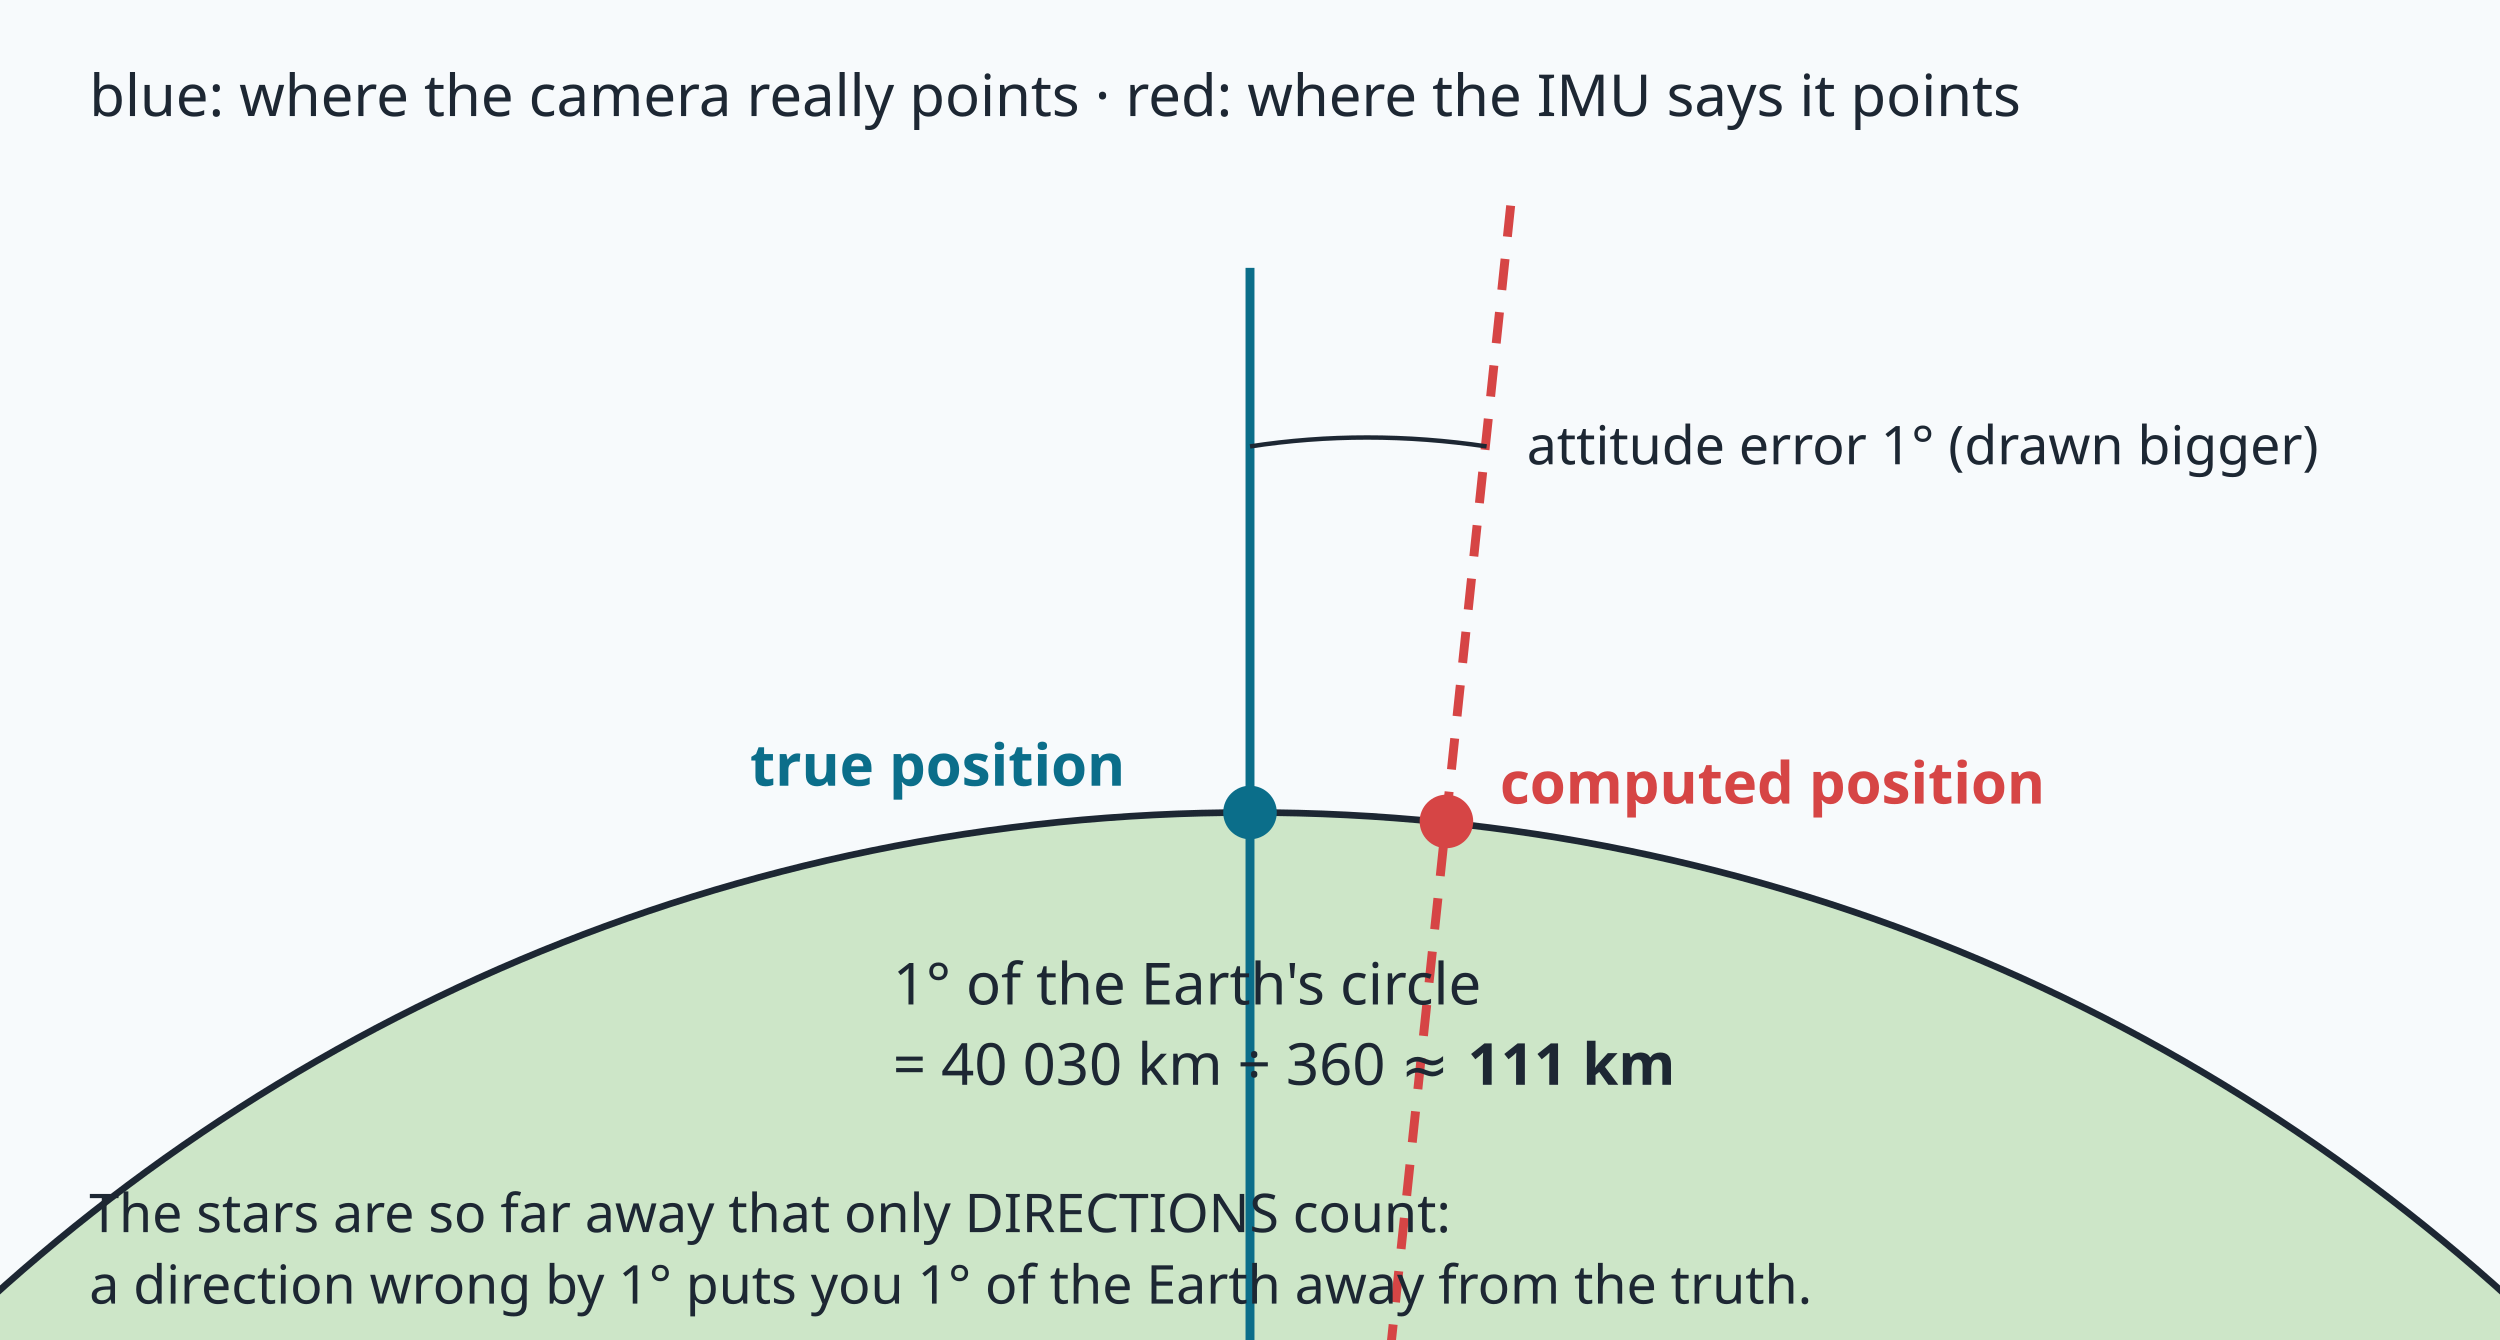
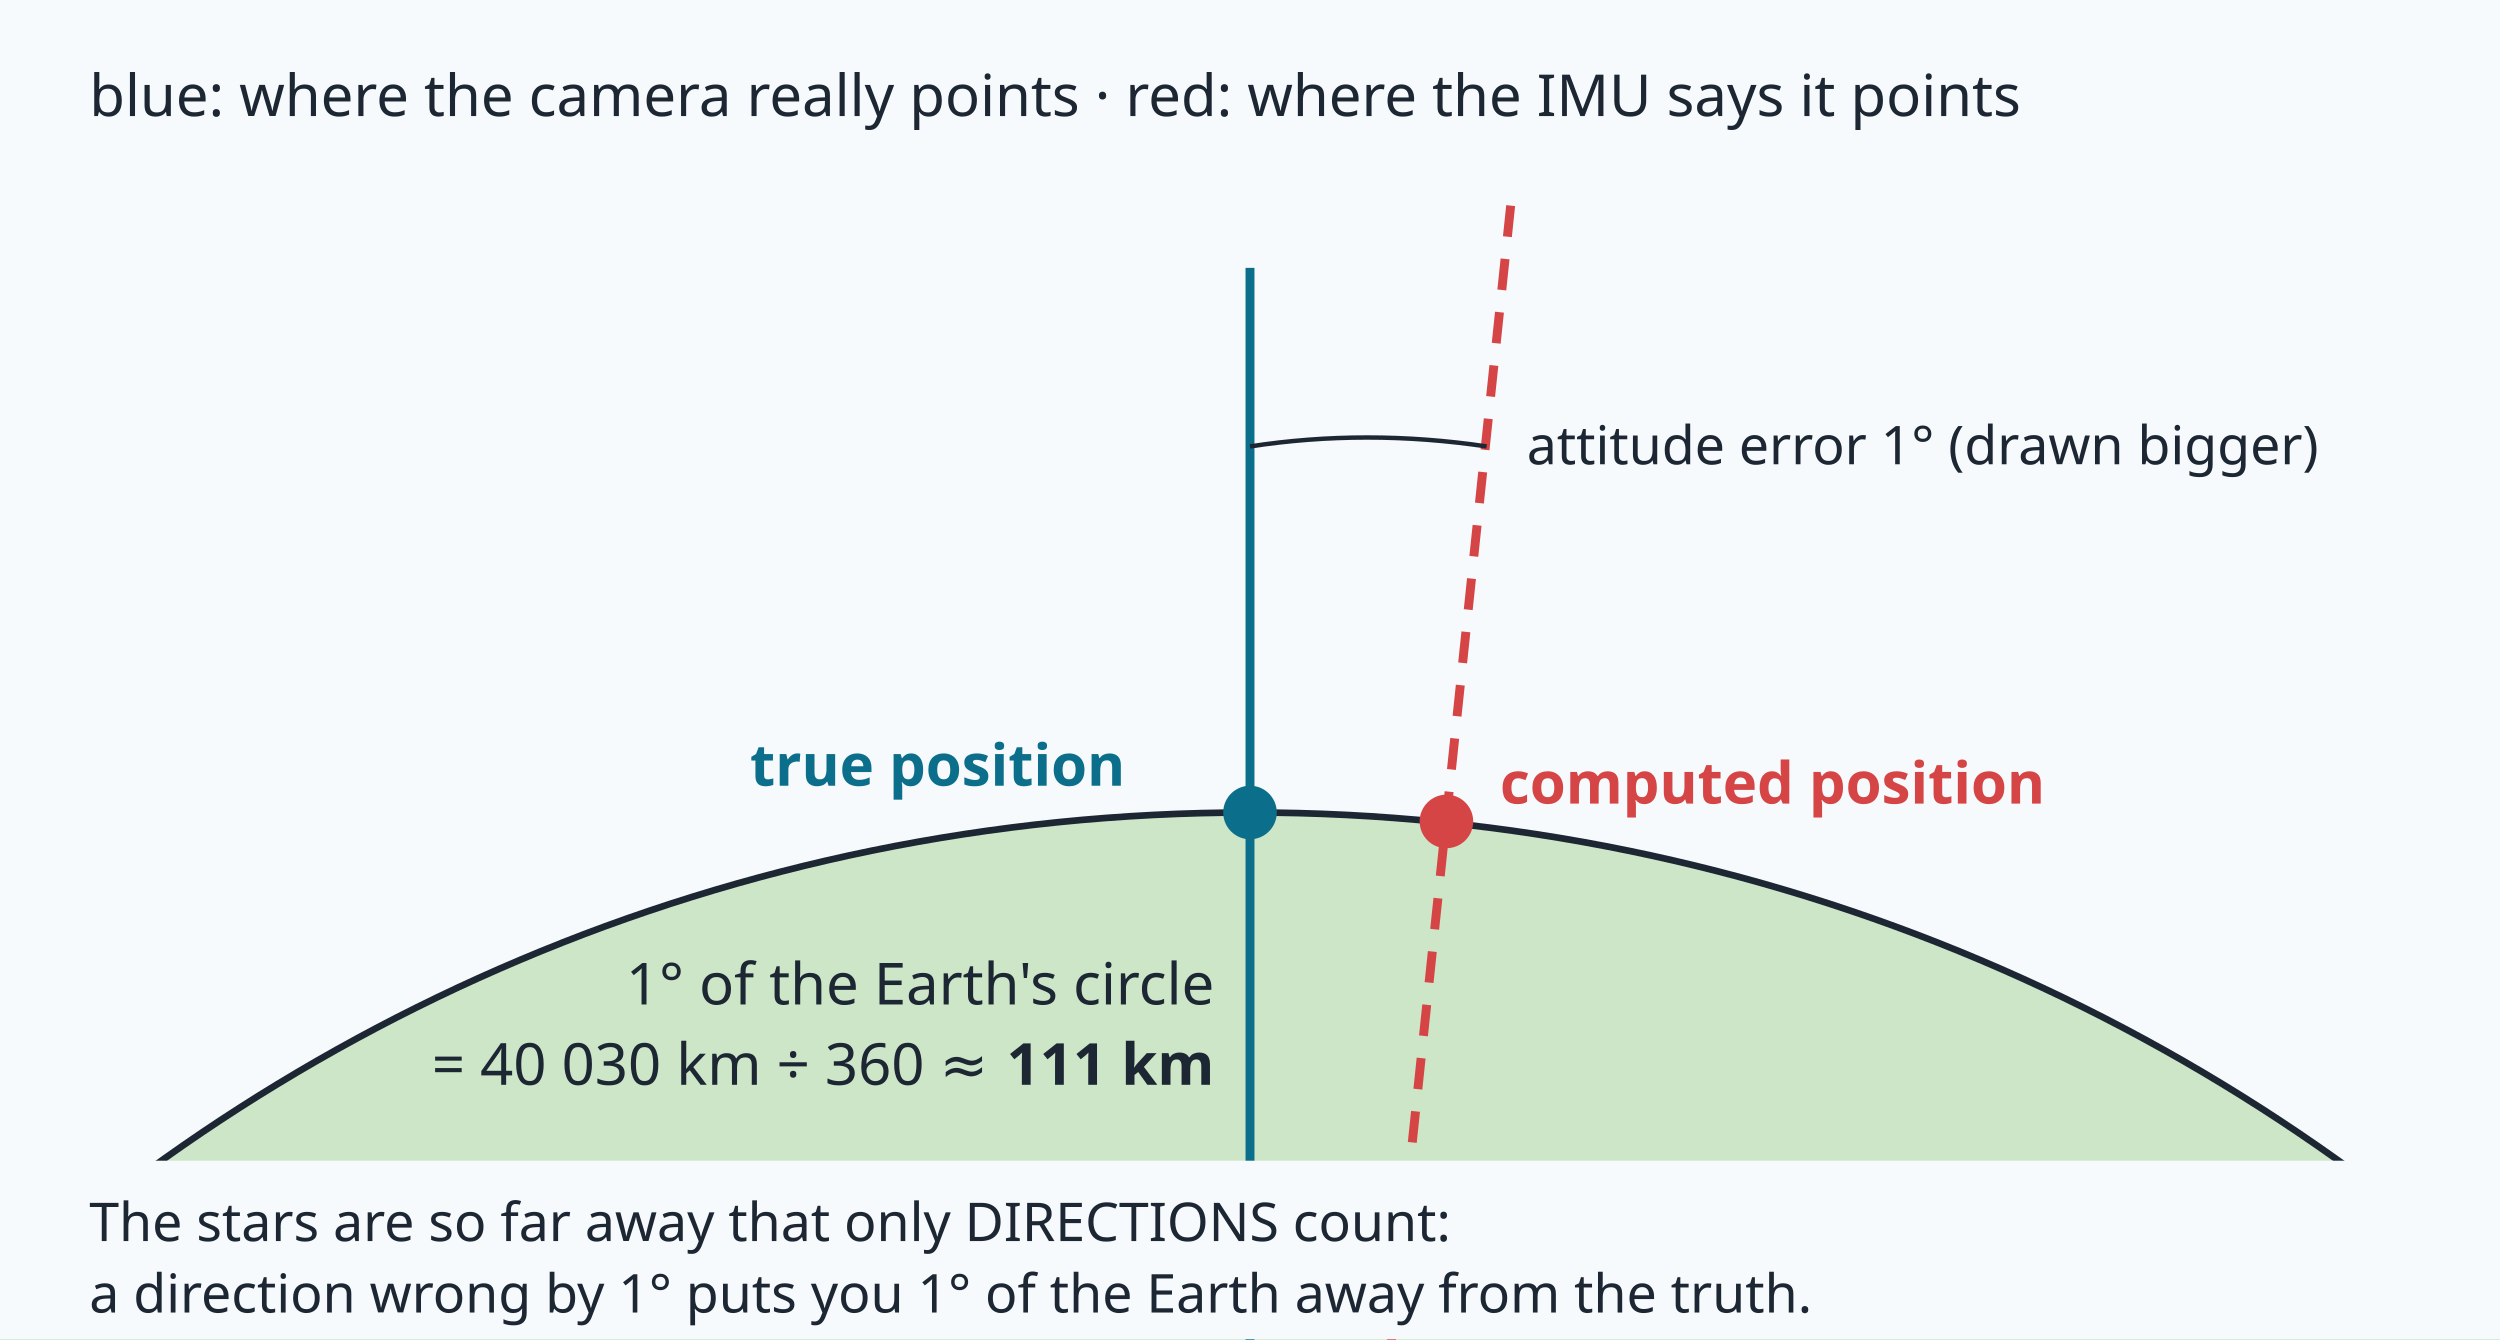
<svg xmlns="http://www.w3.org/2000/svg" viewBox="0 0 560 300" font-family="sans-serif" font-size="13">
  <rect width="560" height="300" fill="#f7fafc" />
  <circle cx="280" cy="602" r="420" fill="#cde6c8" stroke="#1d2733" stroke-width="1.5" />
  <line x1="280" y1="602" x2="280" y2="60" stroke="#0b6e8a" stroke-width="2" />
  <line x1="280" y1="602" x2="338.5" y2="45" stroke="#d64545" stroke-width="2" stroke-dasharray="7 5" />
  <circle cx="280" cy="182" r="6" fill="#0b6e8a" />
  <circle cx="324" cy="184" r="6" fill="#d64545" />
  <text x="168" y="176" fill="#0b6e8a" font-weight="bold">true position</text>
  <text x="336" y="180" fill="#d64545" font-weight="bold">computed position</text>
  <path d="M 280 100 Q 306 96 333 100" fill="none" stroke="#1d2733" />
  <text x="342" y="104" fill="#1d2733" font-size="12">attitude error 1° (drawn bigger)</text>
  <text x="20" y="26" fill="#1d2733">blue: where the camera really points · red: where the IMU says it points</text>
-   <text x="200" y="225" fill="#1d2733">1° of the Earth's circle</text>
-   <text x="200" y="243" fill="#1d2733">= 40 030 km ÷ 360 ≈ <tspan font-weight="bold">111 km</tspan>
+   <text x="272" y="225" fill="#1d2733" text-anchor="end">1° of the Earth's circle</text>
+   <text x="272" y="243" fill="#1d2733" text-anchor="end">= 40 030 km ÷ 360 ≈ <tspan font-weight="bold">111 km</tspan>
  </text>
-   <text x="20" y="276" fill="#1d2733" font-size="12">The stars are so far away that only DIRECTIONS count:</text>
-   <text x="20" y="292" fill="#1d2733" font-size="12">a direction wrong by 1° puts you 1° of the Earth away from the truth.</text>
+   <rect x="0" y="260" width="560" height="40" fill="#f7fafc" />
+   <text x="20" y="278" fill="#1d2733" font-size="12">The stars are so far away that only DIRECTIONS count:</text>
+   <text x="20" y="294" fill="#1d2733" font-size="12">a direction wrong by 1° puts you 1° of the Earth away from the truth.</text>
</svg>
